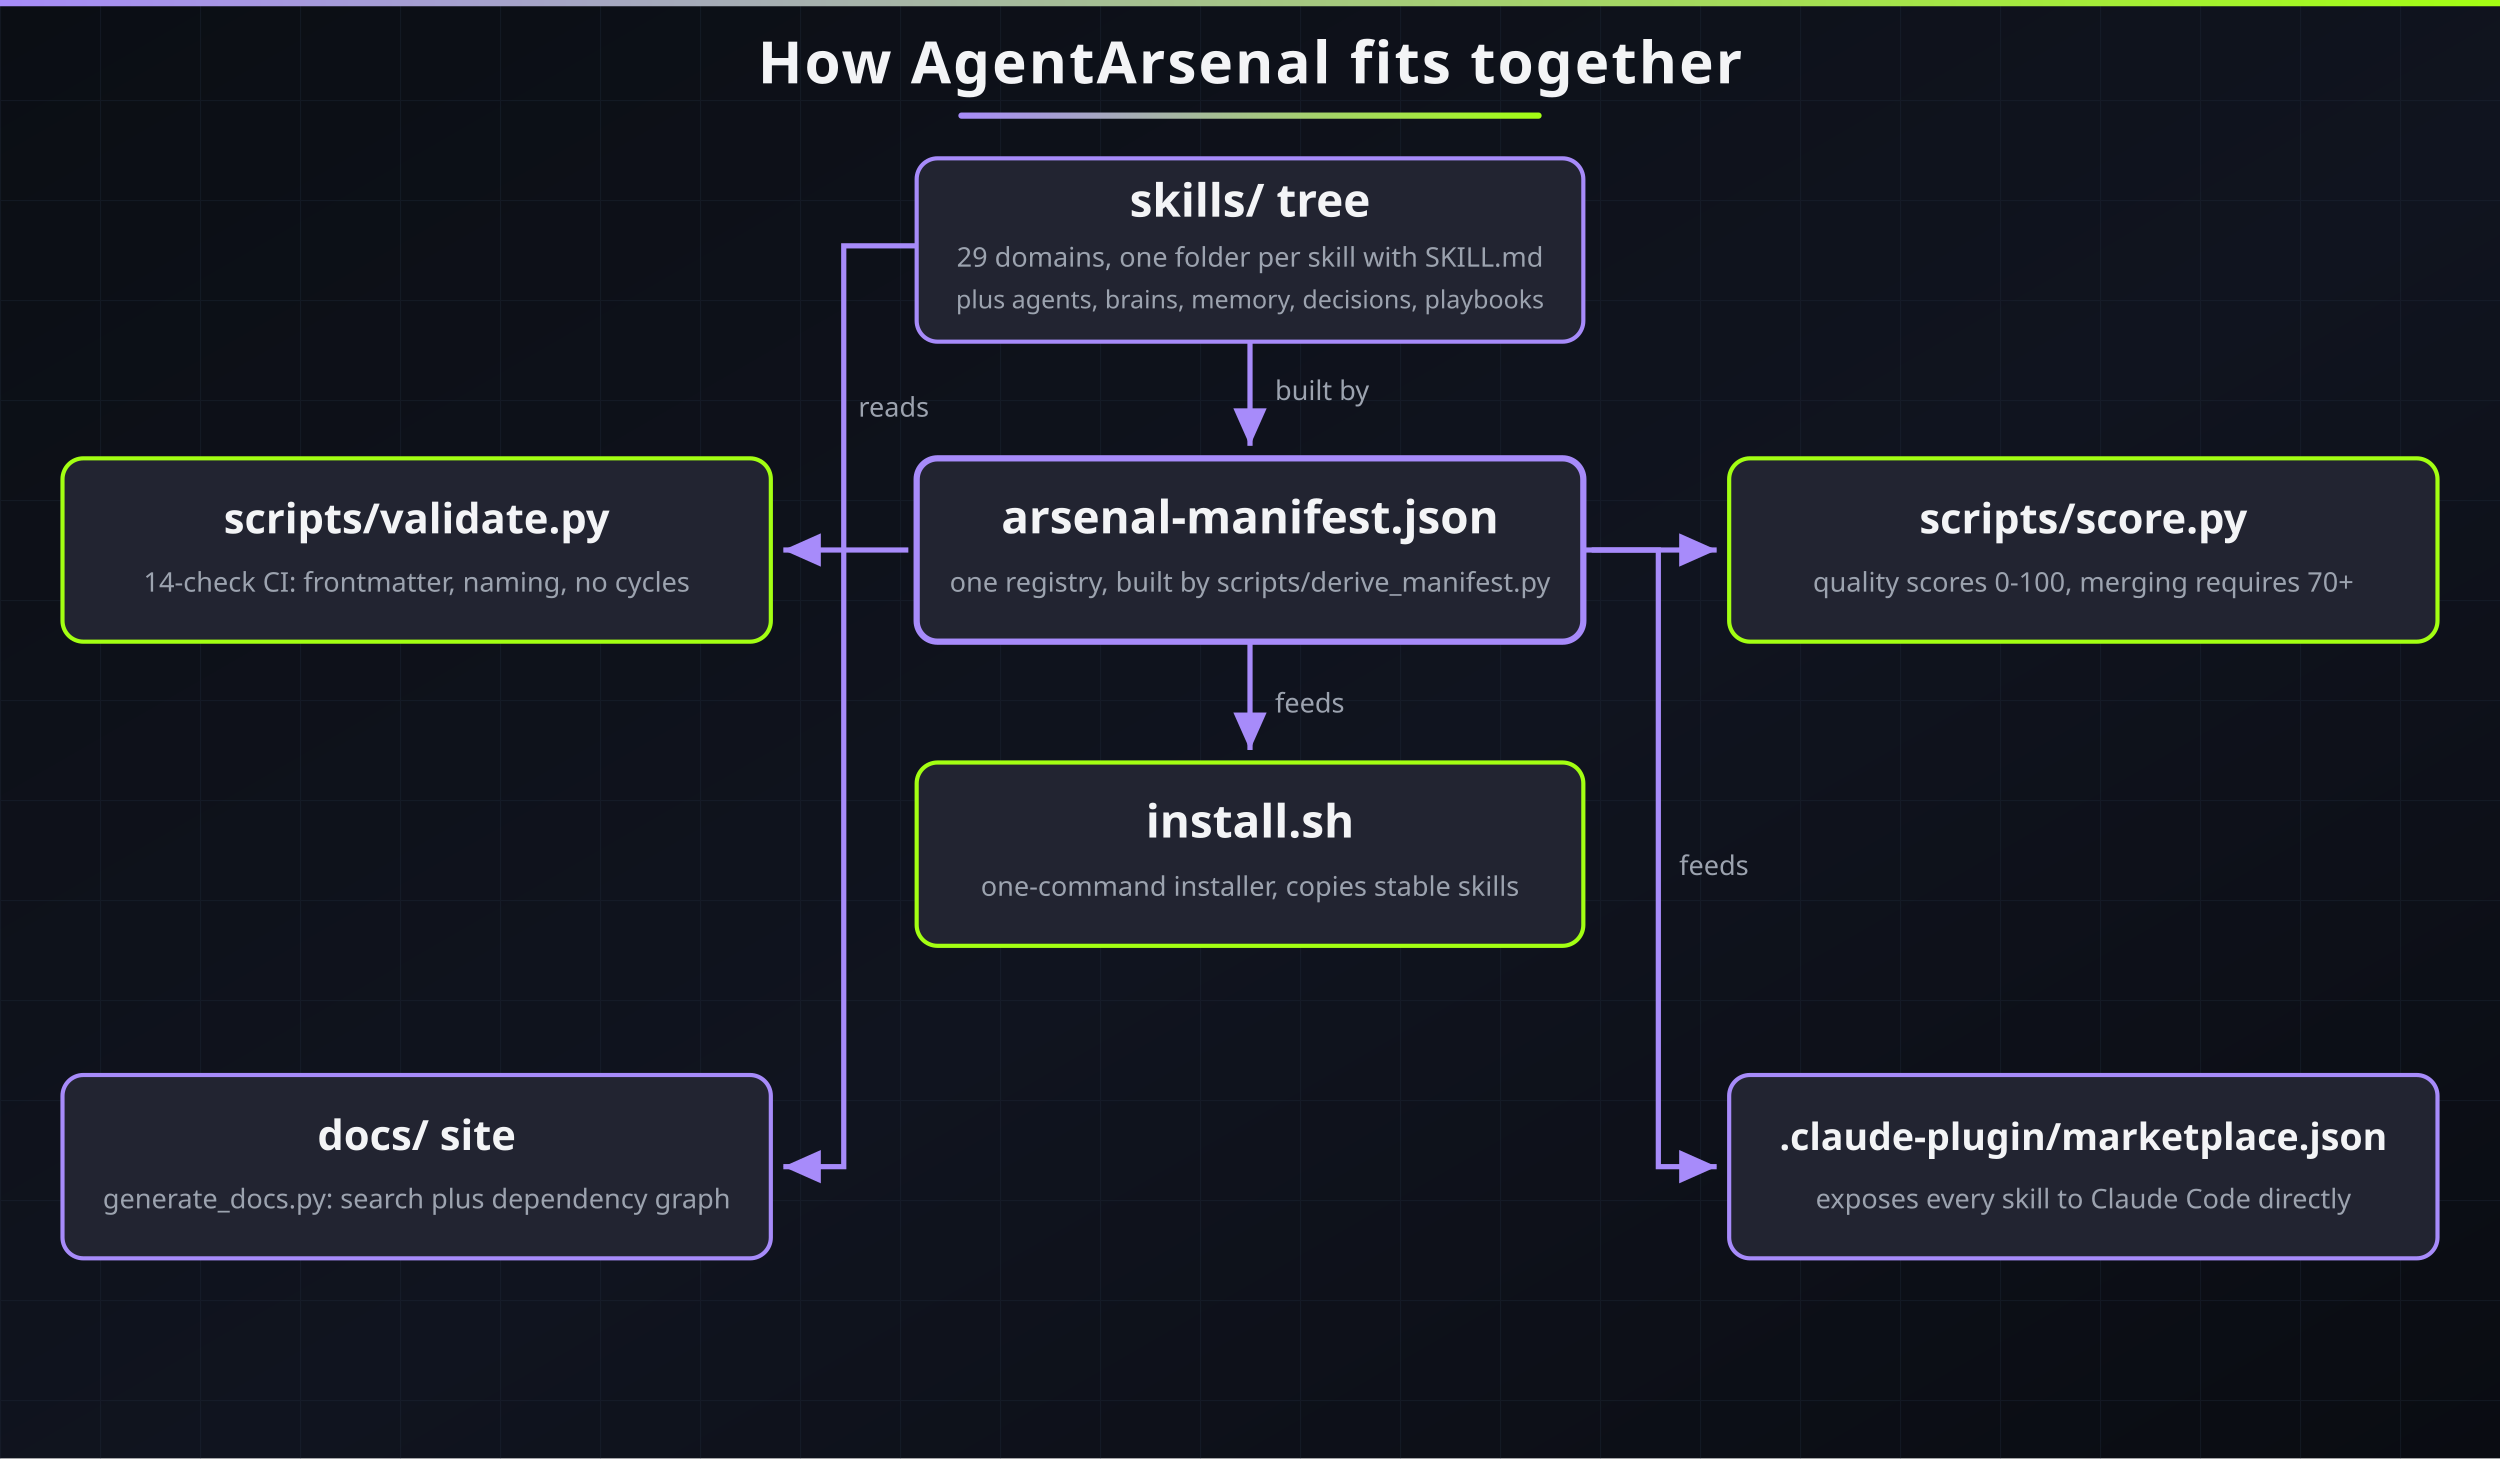
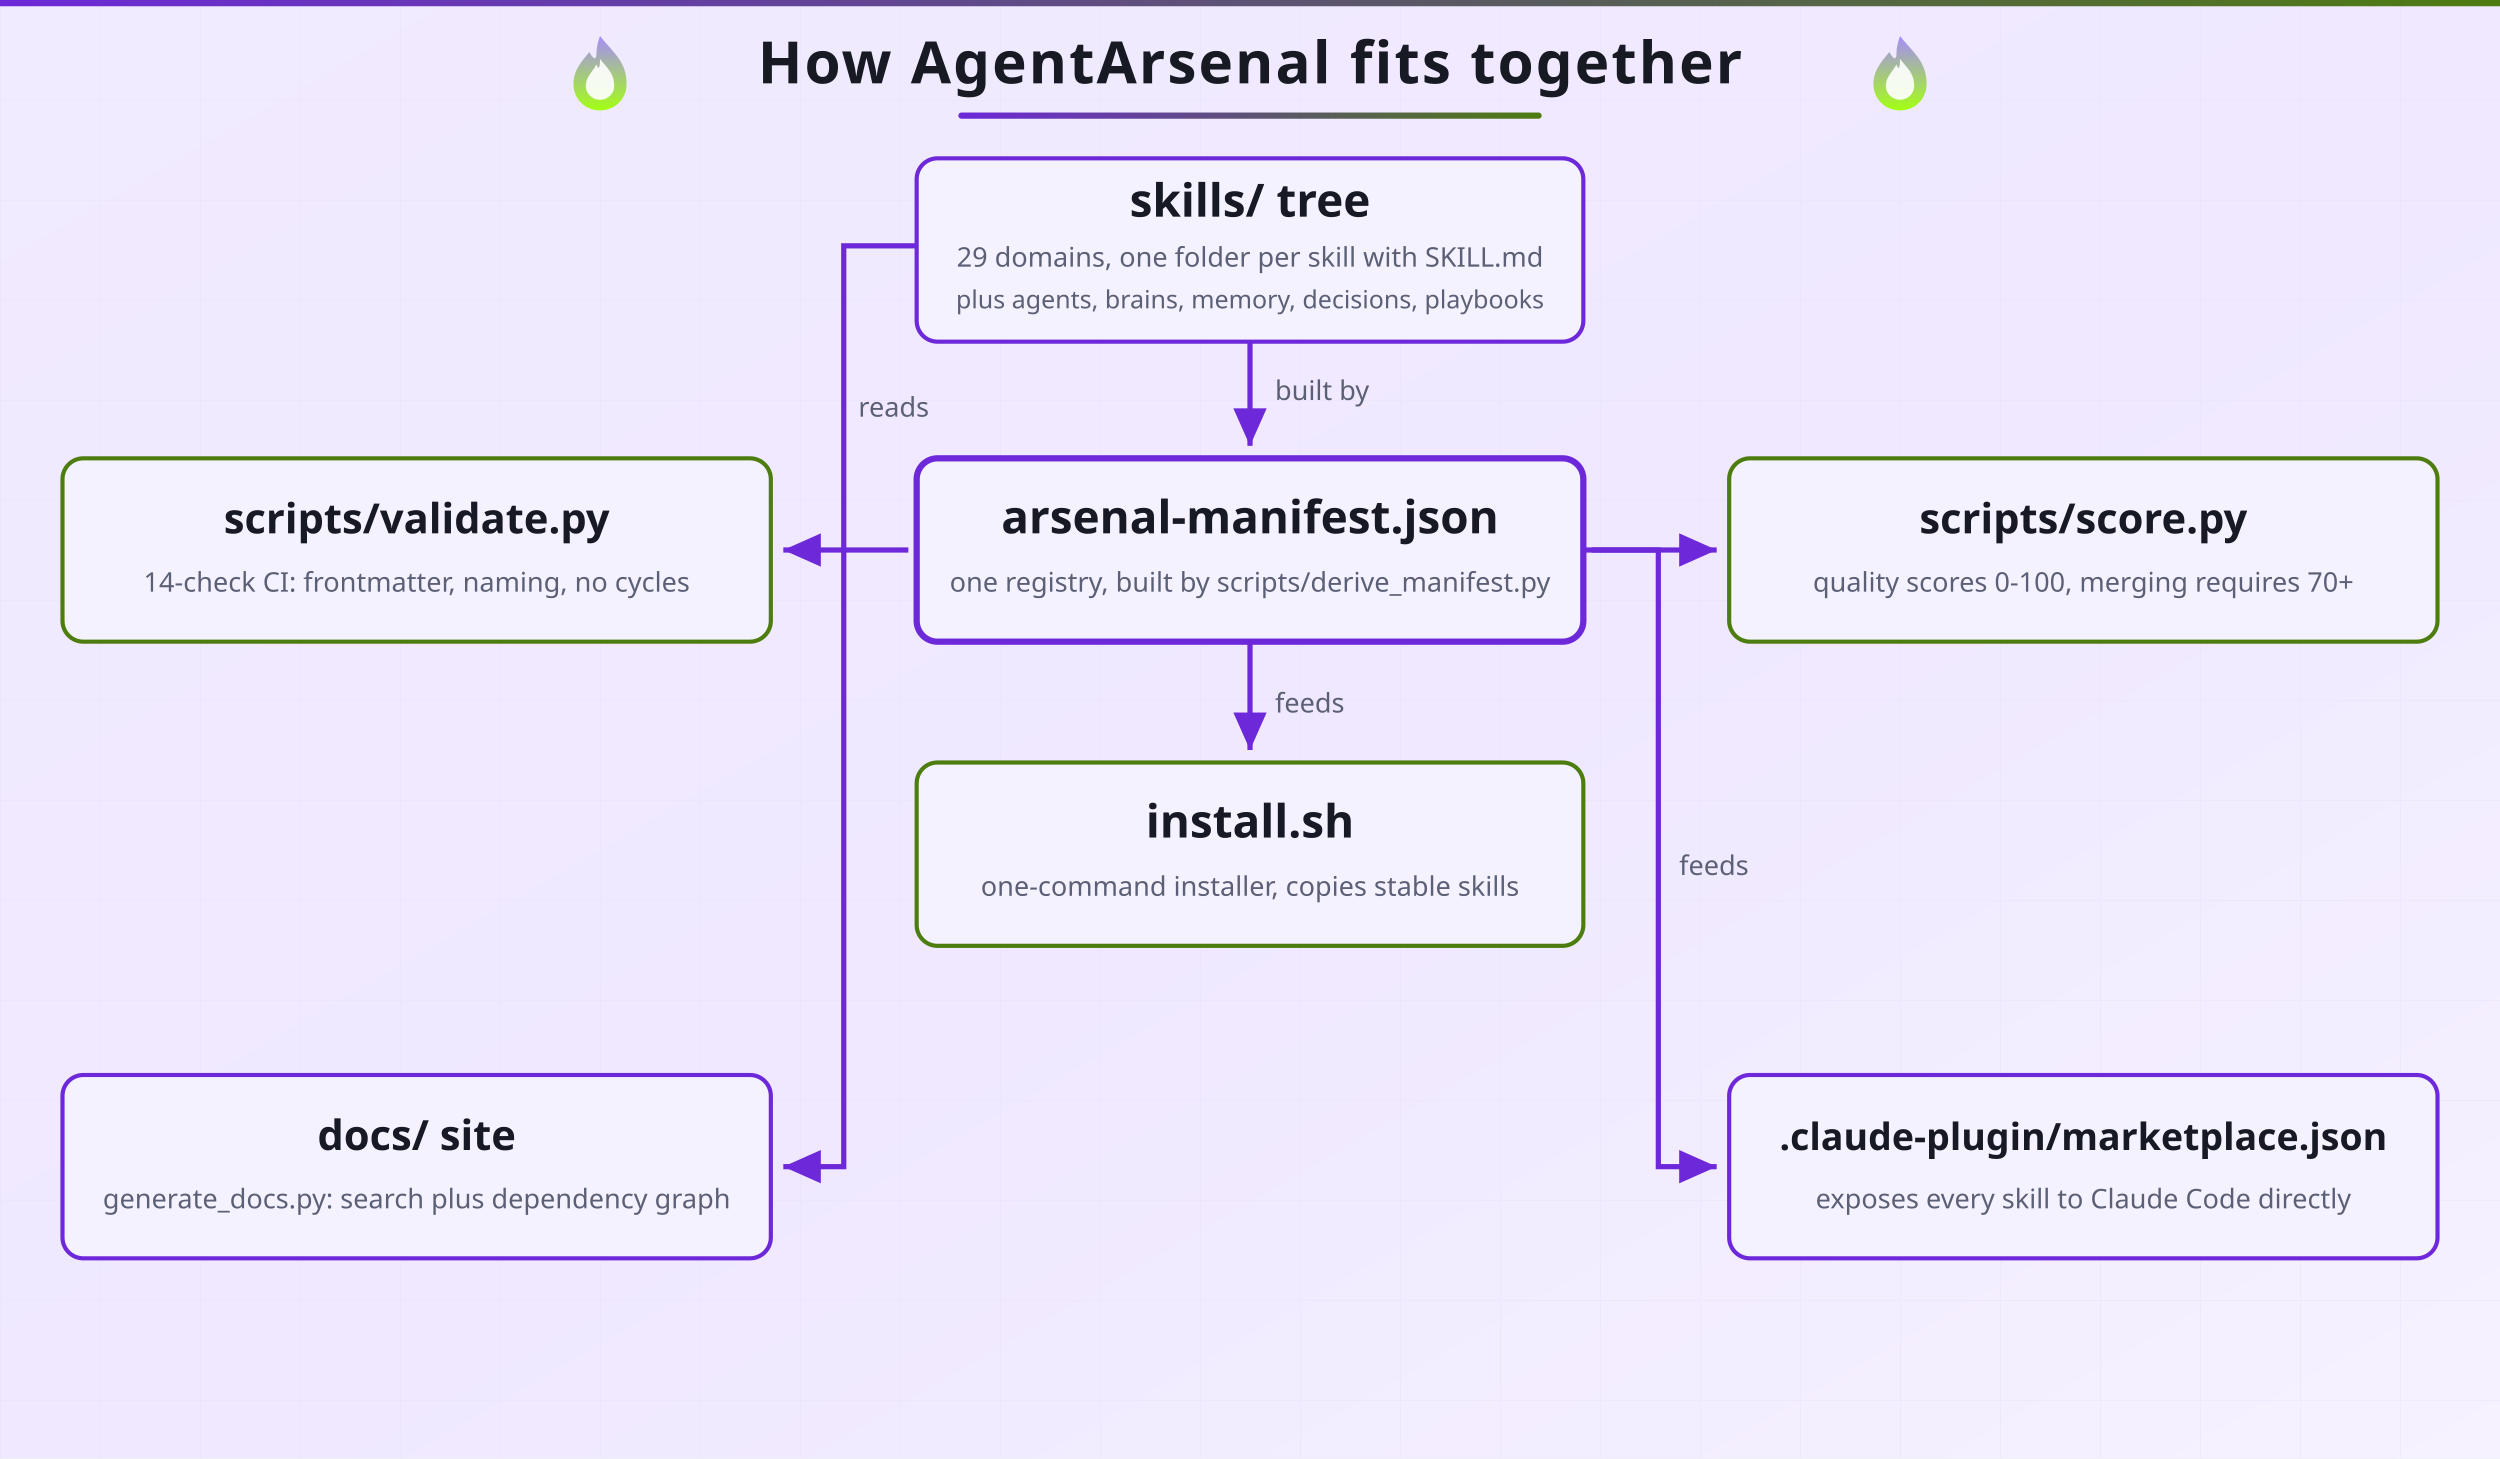
<svg xmlns="http://www.w3.org/2000/svg" viewBox="0 0 1200 700" font-family="sans-serif" role="img" aria-label="AgentArsenal architecture diagram">
  <defs>
-     <linearGradient id="abg" x1="0" y1="0" x2="1" y2="1">
-       <stop offset="0" stop-color="#0b0e14" />
-       <stop offset="0.55" stop-color="#10141f" />
-       <stop offset="1" stop-color="#0a0c12" />
-     </linearGradient>
-     <linearGradient id="aaccent" x1="0" y1="0" x2="1" y2="0">
+     <linearGradient id="flameg" x1="0" y1="0" x2="0" y2="1">
      <stop offset="0" stop-color="#A78BFA" />
      <stop offset="1" stop-color="#A3FF12" />
    </linearGradient>
+     <g id="flame">
+       <path d="M0,-22 C7,-13 15,-8 15,5 C15,14 8,20 0,20 C-8,20 -15,14 -15,5 C-15,-3 -10,-8 -6,-13 C-4,-9 -2,-8 -2,-12 C-2,-16 -1,-19 0,-22 Z" fill="url(#flameg)" />
+       <path d="M0,-9 C4,-4 8,-1 8,6 C8,11 4,14 0,14 C-4,14 -8,11 -8,6 C-8,1 -4,-2 -2,-6 C-1,-3 0,-3 0,-9 Z" fill="#FFFFFF" opacity="0.9" />
+     </g>
+   </defs>
+   <defs>
+     <linearGradient id="abg" x1="0" y1="0" x2="1" y2="1">
+       <stop offset="0" stop-color="#F1EBFF" />
+       <stop offset="0.55" stop-color="#EFE8FF" />
+       <stop offset="1" stop-color="#F6F2FF" />
+     </linearGradient>
+     <linearGradient id="aaccent" x1="0" y1="0" x2="1" y2="0">
+       <stop offset="0" stop-color="#6D28D9" />
+       <stop offset="1" stop-color="#4D7C0F" />
+     </linearGradient>
    <pattern id="agrid" width="48" height="48" patternUnits="userSpaceOnUse">
-       <path d="M 48 0 L 0 0 0 48" fill="none" stroke="#1f2937" stroke-width="1" opacity="0.4" />
+       <path d="M 48 0 L 0 0 0 48" fill="none" stroke="#E7DFFA" stroke-width="1" opacity="0.4" />
    </pattern>
    <marker id="ahead" viewBox="0 0 10 10" refX="9" refY="5" markerWidth="8" markerHeight="8" orient="auto-start-reverse">
-       <path d="M 0 1 L 9 5 L 0 9 z" fill="#A78BFA" />
+       <path d="M 0 1 L 9 5 L 0 9 z" fill="#6D28D9" />
    </marker>
  </defs>
  <rect width="1200" height="700" fill="url(#abg)" />
  <rect width="1200" height="700" fill="url(#agrid)" />
-   <text x="600" y="40" text-anchor="middle" fill="#f3f4f6" font-size="28" font-weight="800" letter-spacing="1">How AgentArsenal fits together</text>
+   <text x="600" y="40" text-anchor="middle" fill="#171923" font-size="28" font-weight="800" letter-spacing="1">How AgentArsenal fits together</text>
+   <use href="#flame" transform="translate(288,36) scale(0.85)" />
+   <use href="#flame" transform="translate(912,36) scale(0.85)" />
  <rect x="460" y="54" width="280" height="3" rx="1.5" fill="url(#aaccent)" />
-   <g stroke="#A78BFA" stroke-width="2" fill="#222431">
+   <g stroke="#6D28D9" stroke-width="2" fill="#F5F2FF">
    <rect x="440" y="76" width="320" height="88" rx="10" />
    <rect x="440" y="220" width="320" height="88" rx="10" stroke-width="3" />
-     <rect x="30" y="220" width="340" height="88" rx="10" stroke="#A3FF12" />
-     <rect x="830" y="220" width="340" height="88" rx="10" stroke="#A3FF12" />
-     <rect x="440" y="366" width="320" height="88" rx="10" stroke="#A3FF12" />
-     <rect x="30" y="516" width="340" height="88" rx="10" stroke="#a78bfa" />
-     <rect x="830" y="516" width="340" height="88" rx="10" stroke="#a78bfa" />
+     <rect x="30" y="220" width="340" height="88" rx="10" stroke="#4D7C0F" />
+     <rect x="830" y="220" width="340" height="88" rx="10" stroke="#4D7C0F" />
+     <rect x="440" y="366" width="320" height="88" rx="10" stroke="#4D7C0F" />
+     <rect x="30" y="516" width="340" height="88" rx="10" stroke="#6D28D9" />
+     <rect x="830" y="516" width="340" height="88" rx="10" stroke="#6D28D9" />
  </g>
-   <g fill="none" stroke="#A78BFA" stroke-width="2.5" marker-end="url(#ahead)">
+   <g fill="none" stroke="#6D28D9" stroke-width="2.5" marker-end="url(#ahead)">
    <path d="M 600 164 L 600 214" />
    <path d="M 600 308 L 600 360" />
    <path d="M 436 264 L 376 264" />
    <path d="M 764 264 L 824 264" />
    <path d="M 440 118 L 405 118 L 405 560 L 376 560" />
    <path d="M 760 264 L 796 264 L 796 560 L 824 560" />
  </g>
-   <g fill="#9ca3af" font-size="13">
+   <g fill="#5B6076" font-size="13">
    <text x="612" y="192">built by</text>
    <text x="612" y="342">feeds</text>
    <text x="412" y="200">reads</text>
    <text x="806" y="420">feeds</text>
  </g>
  <g text-anchor="middle">
-     <text x="600" y="104" fill="#f3f4f6" font-size="22" font-weight="700">skills/ tree</text>
-     <text x="600" y="128" fill="#9ca3af" font-size="13">29 domains, one folder per skill with SKILL.md</text>
-     <text x="600" y="148" fill="#9ca3af" font-size="12">plus agents, brains, memory, decisions, playbooks</text>
-     <text x="600" y="256" fill="#f3f4f6" font-size="22" font-weight="700">arsenal-manifest.json</text>
-     <text x="600" y="284" fill="#9ca3af" font-size="13">one registry, built by scripts/derive_manifest.py</text>
-     <text x="200" y="256" fill="#f3f4f6" font-size="20" font-weight="700">scripts/validate.py</text>
-     <text x="200" y="284" fill="#9ca3af" font-size="13">14-check CI: frontmatter, naming, no cycles</text>
-     <text x="1000" y="256" fill="#f3f4f6" font-size="20" font-weight="700">scripts/score.py</text>
-     <text x="1000" y="284" fill="#9ca3af" font-size="13">quality scores 0-100, merging requires 70+</text>
-     <text x="600" y="402" fill="#f3f4f6" font-size="22" font-weight="700">install.sh</text>
-     <text x="600" y="430" fill="#9ca3af" font-size="13">one-command installer, copies stable skills</text>
-     <text x="200" y="552" fill="#f3f4f6" font-size="20" font-weight="700">docs/ site</text>
-     <text x="200" y="580" fill="#9ca3af" font-size="13">generate_docs.py: search plus dependency graph</text>
-     <text x="1000" y="552" fill="#f3f4f6" font-size="18" font-weight="700">.claude-plugin/marketplace.json</text>
-     <text x="1000" y="580" fill="#9ca3af" font-size="13">exposes every skill to Claude Code directly</text>
+     <text x="600" y="104" fill="#171923" font-size="22" font-weight="700">skills/ tree</text>
+     <text x="600" y="128" fill="#5B6076" font-size="13">29 domains, one folder per skill with SKILL.md</text>
+     <text x="600" y="148" fill="#5B6076" font-size="12">plus agents, brains, memory, decisions, playbooks</text>
+     <text x="600" y="256" fill="#171923" font-size="22" font-weight="700">arsenal-manifest.json</text>
+     <text x="600" y="284" fill="#5B6076" font-size="13">one registry, built by scripts/derive_manifest.py</text>
+     <text x="200" y="256" fill="#171923" font-size="20" font-weight="700">scripts/validate.py</text>
+     <text x="200" y="284" fill="#5B6076" font-size="13">14-check CI: frontmatter, naming, no cycles</text>
+     <text x="1000" y="256" fill="#171923" font-size="20" font-weight="700">scripts/score.py</text>
+     <text x="1000" y="284" fill="#5B6076" font-size="13">quality scores 0-100, merging requires 70+</text>
+     <text x="600" y="402" fill="#171923" font-size="22" font-weight="700">install.sh</text>
+     <text x="600" y="430" fill="#5B6076" font-size="13">one-command installer, copies stable skills</text>
+     <text x="200" y="552" fill="#171923" font-size="20" font-weight="700">docs/ site</text>
+     <text x="200" y="580" fill="#5B6076" font-size="13">generate_docs.py: search plus dependency graph</text>
+     <text x="1000" y="552" fill="#171923" font-size="18" font-weight="700">.claude-plugin/marketplace.json</text>
+     <text x="1000" y="580" fill="#5B6076" font-size="13">exposes every skill to Claude Code directly</text>
  </g>
  <rect width="1200" height="3" fill="url(#aaccent)" />
</svg>
